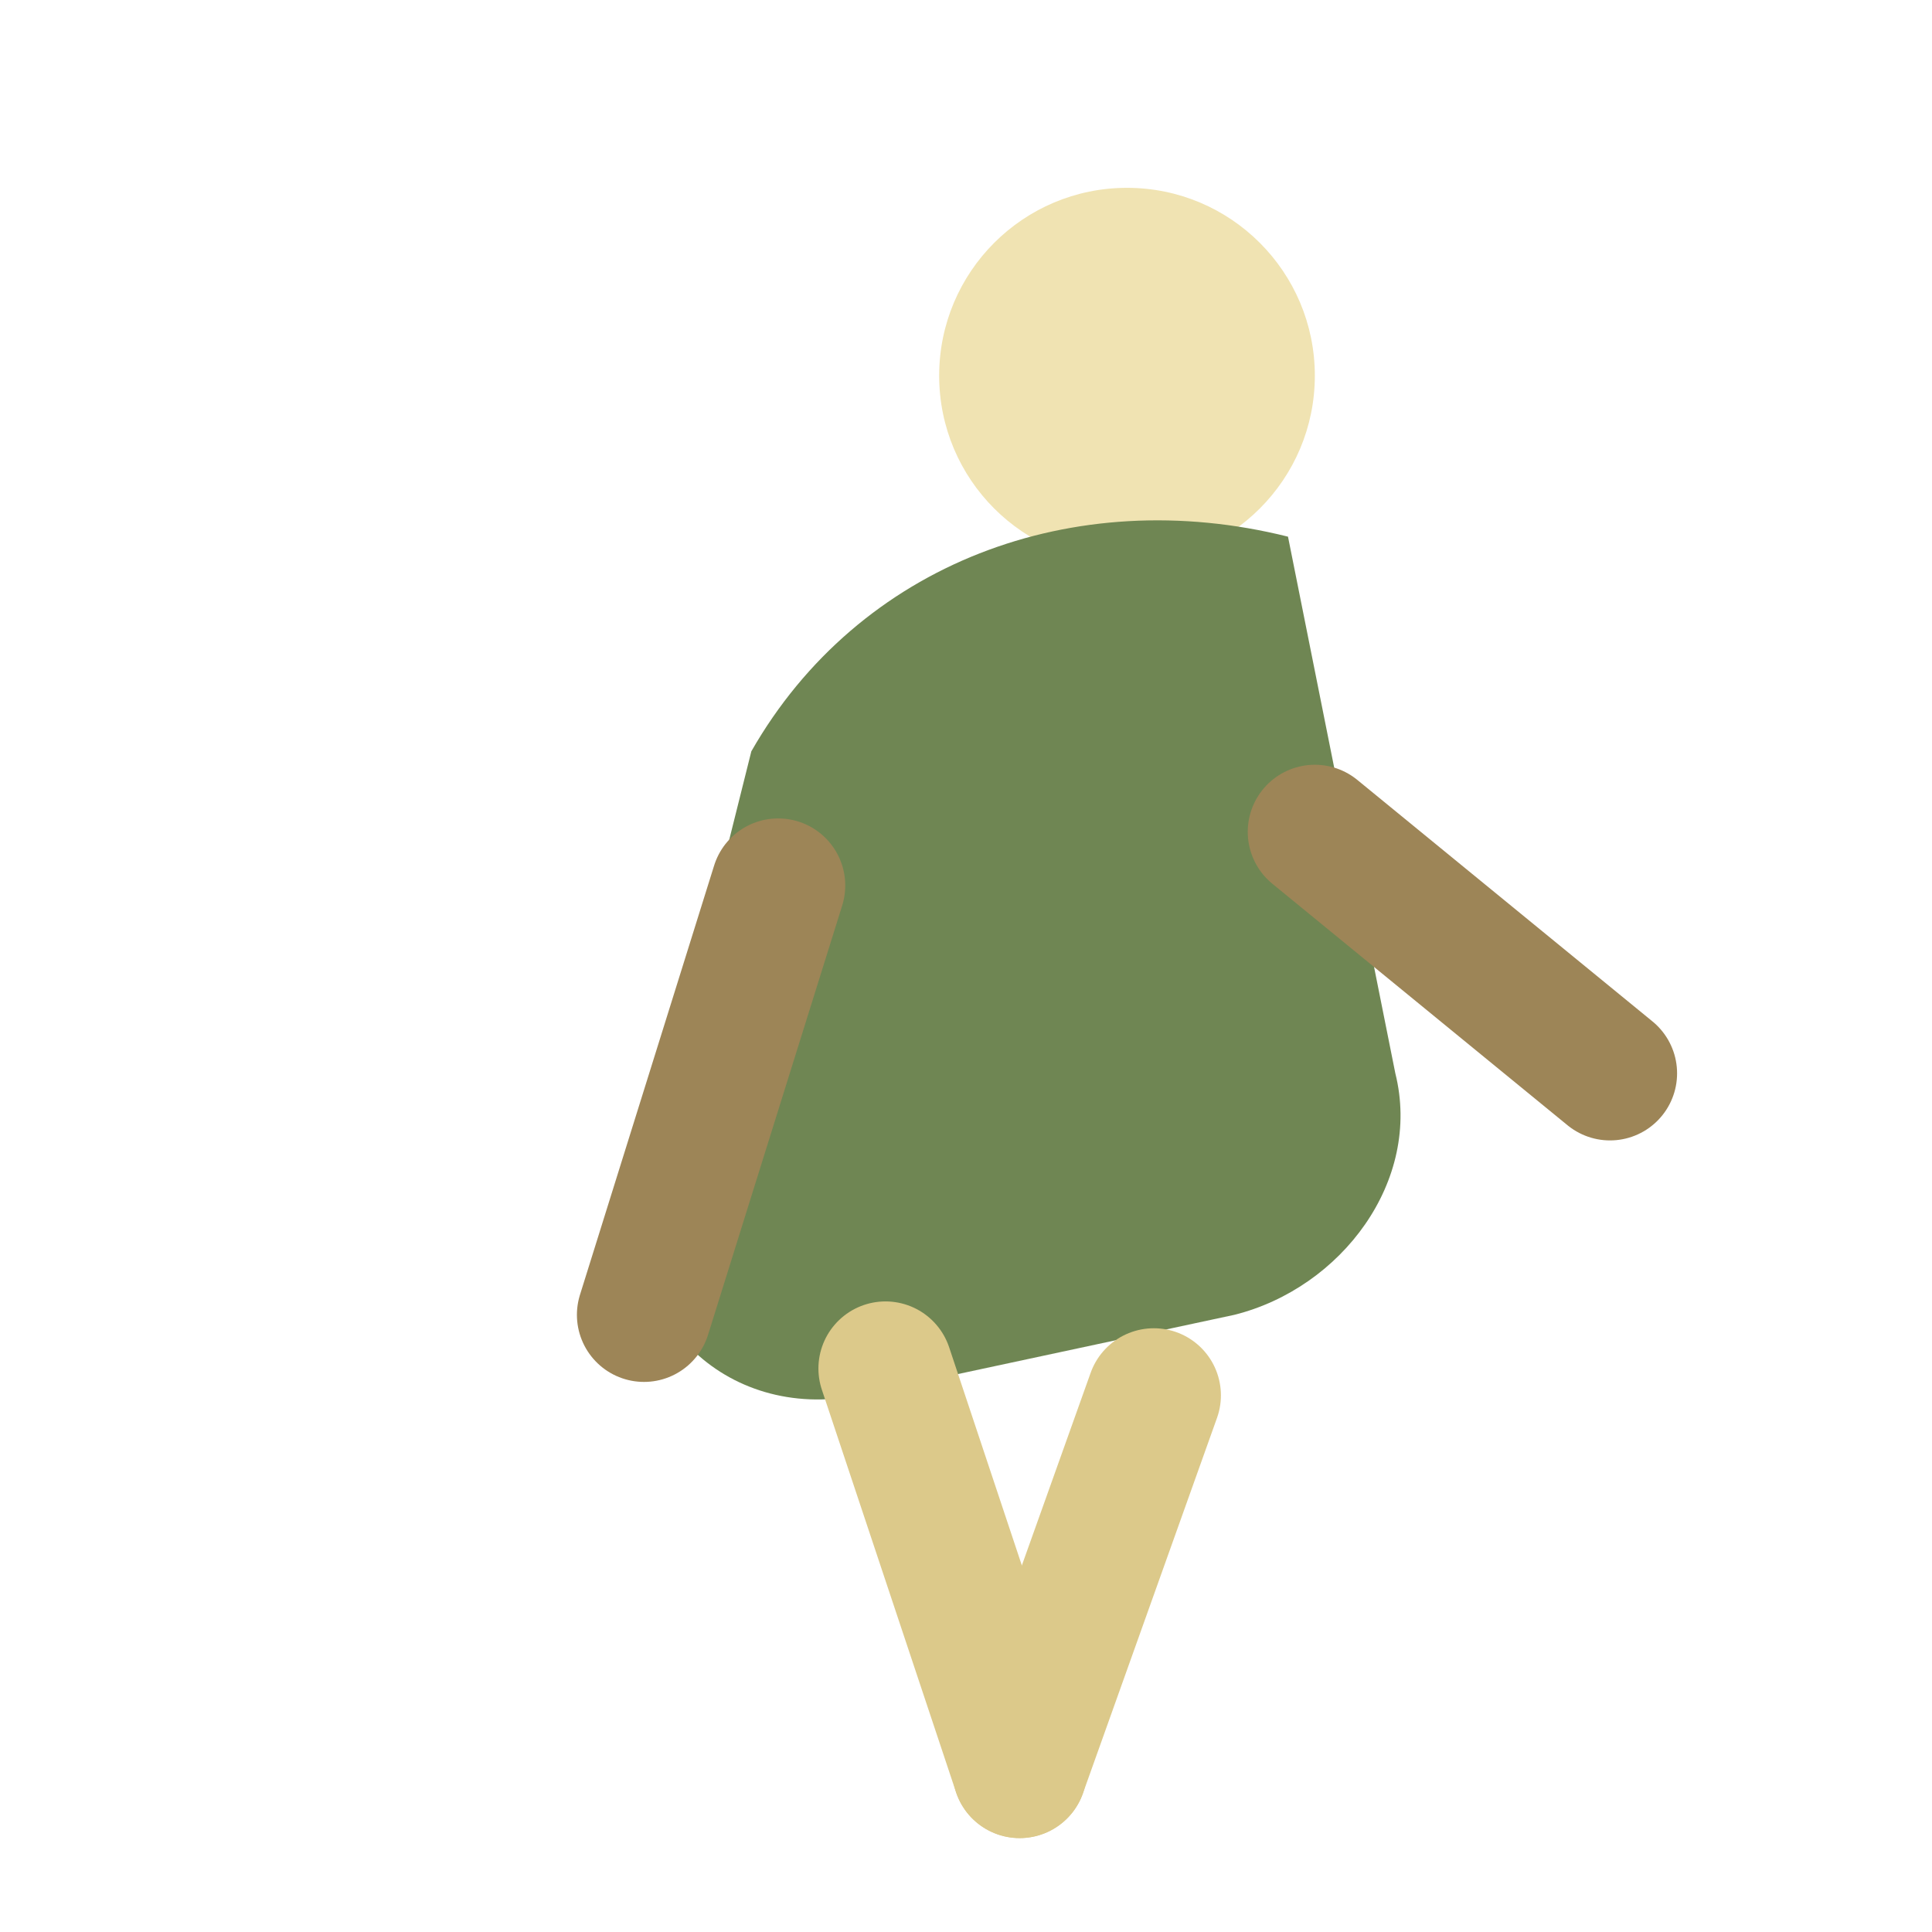
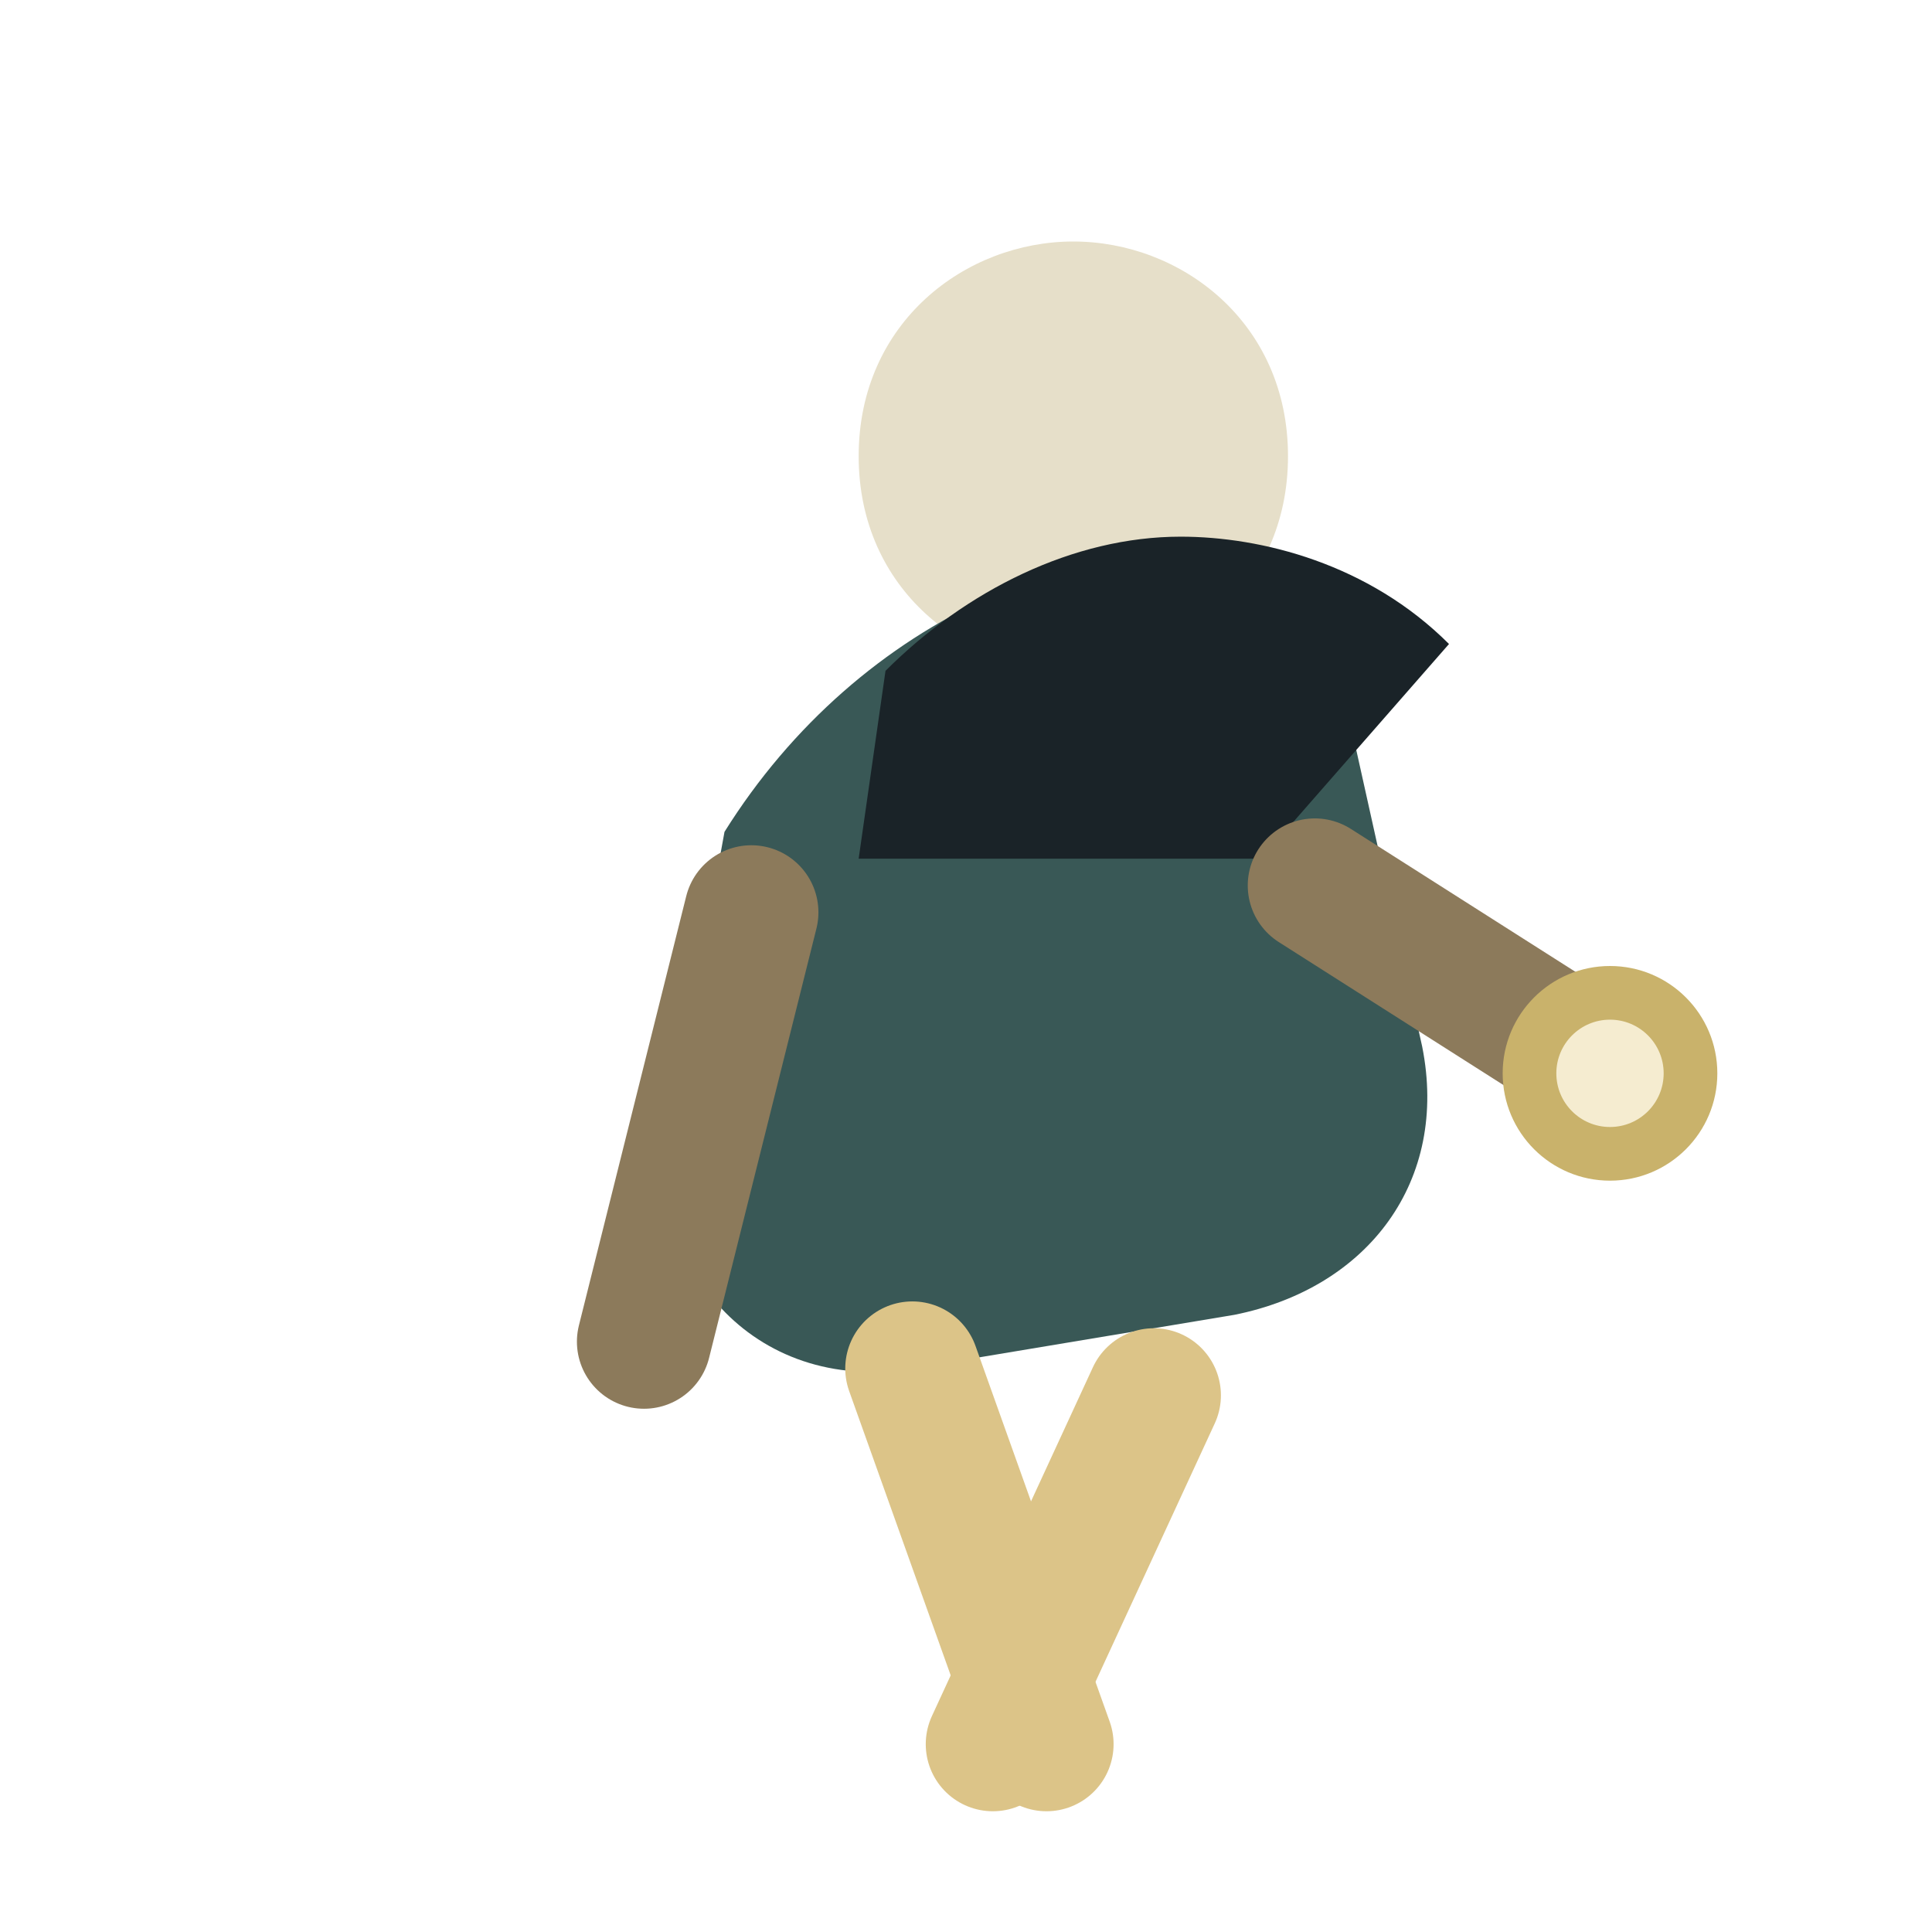
<svg xmlns="http://www.w3.org/2000/svg" width="72" height="72" viewBox="0 0 72 72">
-   <circle cx="42" cy="14" r="7" fill="#f0e3b2" />
-   <path d="M28 28c4-7 12-10 20-8l4 20c1 4-2 8-6 9l-14 3c-5 1-9-3-8-8l4-16Z" fill="#6f8653" />
-   <path d="M33 51 38 66" stroke="#dcc98a" stroke-width="5" stroke-linecap="round" />
-   <path d="M43 52 38 66" stroke="#dcc98a" stroke-width="5" stroke-linecap="round" />
-   <path d="M29 33 24 49" stroke="#9d8557" stroke-width="5" stroke-linecap="round" />
-   <path d="M49 31 60 40" stroke="#9d8557" stroke-width="5" stroke-linecap="round" />
+   <g stroke-linecap="round" stroke-linejoin="round">
+     <path d="M40 9c4 0 8 3 8 8s-4 8-8 8-8-3-8-8 4-8 8-8Z" fill="#E6DFC9" />
+     <path d="M27 31c5-8 14-12 22-10l4 18c1 5-2 9-7 10l-12 2c-6 1-10-4-9-9l2-11Z" fill="#395856" />
+     <path d="M33 25c3-3 7-5 11-5 3 0 7 1 10 4l-7 8H32Z" fill="#1A2328" />
+     <path d="M34 51 39 65" stroke="#DCC488" stroke-width="5" />
+     <path d="M43 52 37 65" stroke="#DCC488" stroke-width="5" />
+     <path d="M28 34 24 50" stroke="#8C7A5B" stroke-width="5" />
+     <path d="M49 33 60 40" stroke="#8C7A5B" stroke-width="5" />
+     <circle cx="60" cy="40" r="4" fill="#C9B26B" />
+     <circle cx="60" cy="40" r="2" fill="#F5ECD0" />
+   </g>
</svg>
